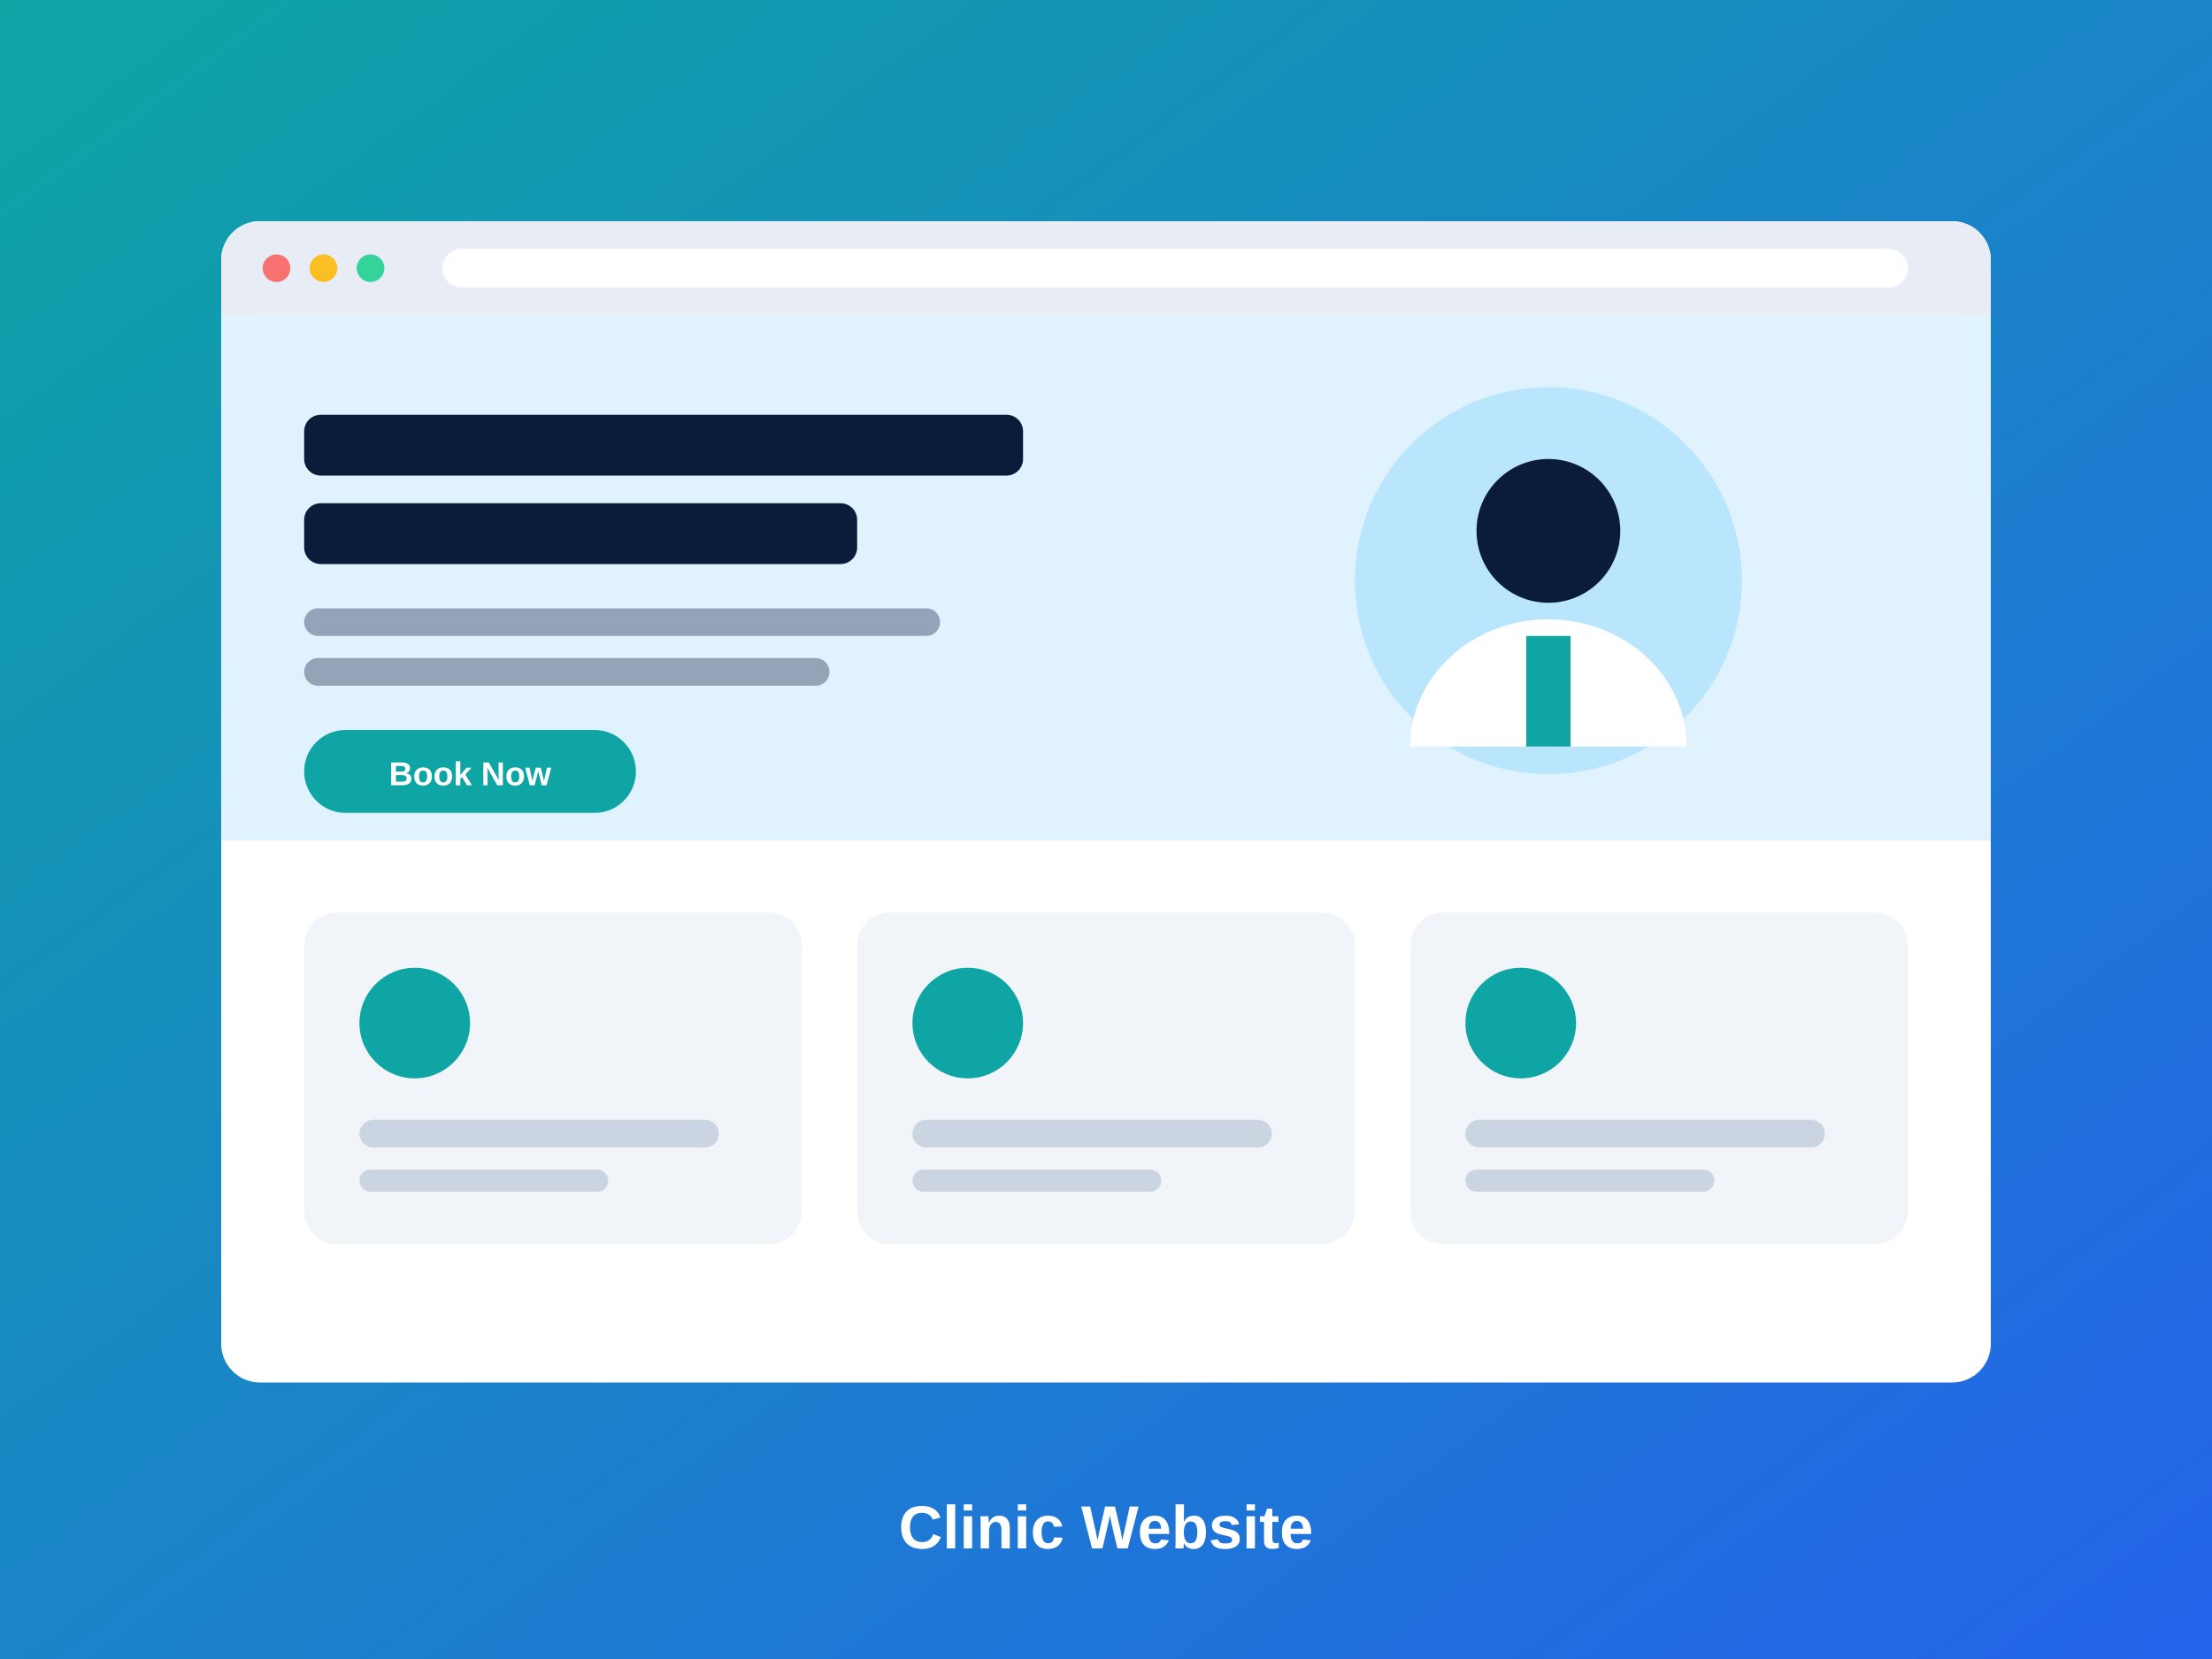
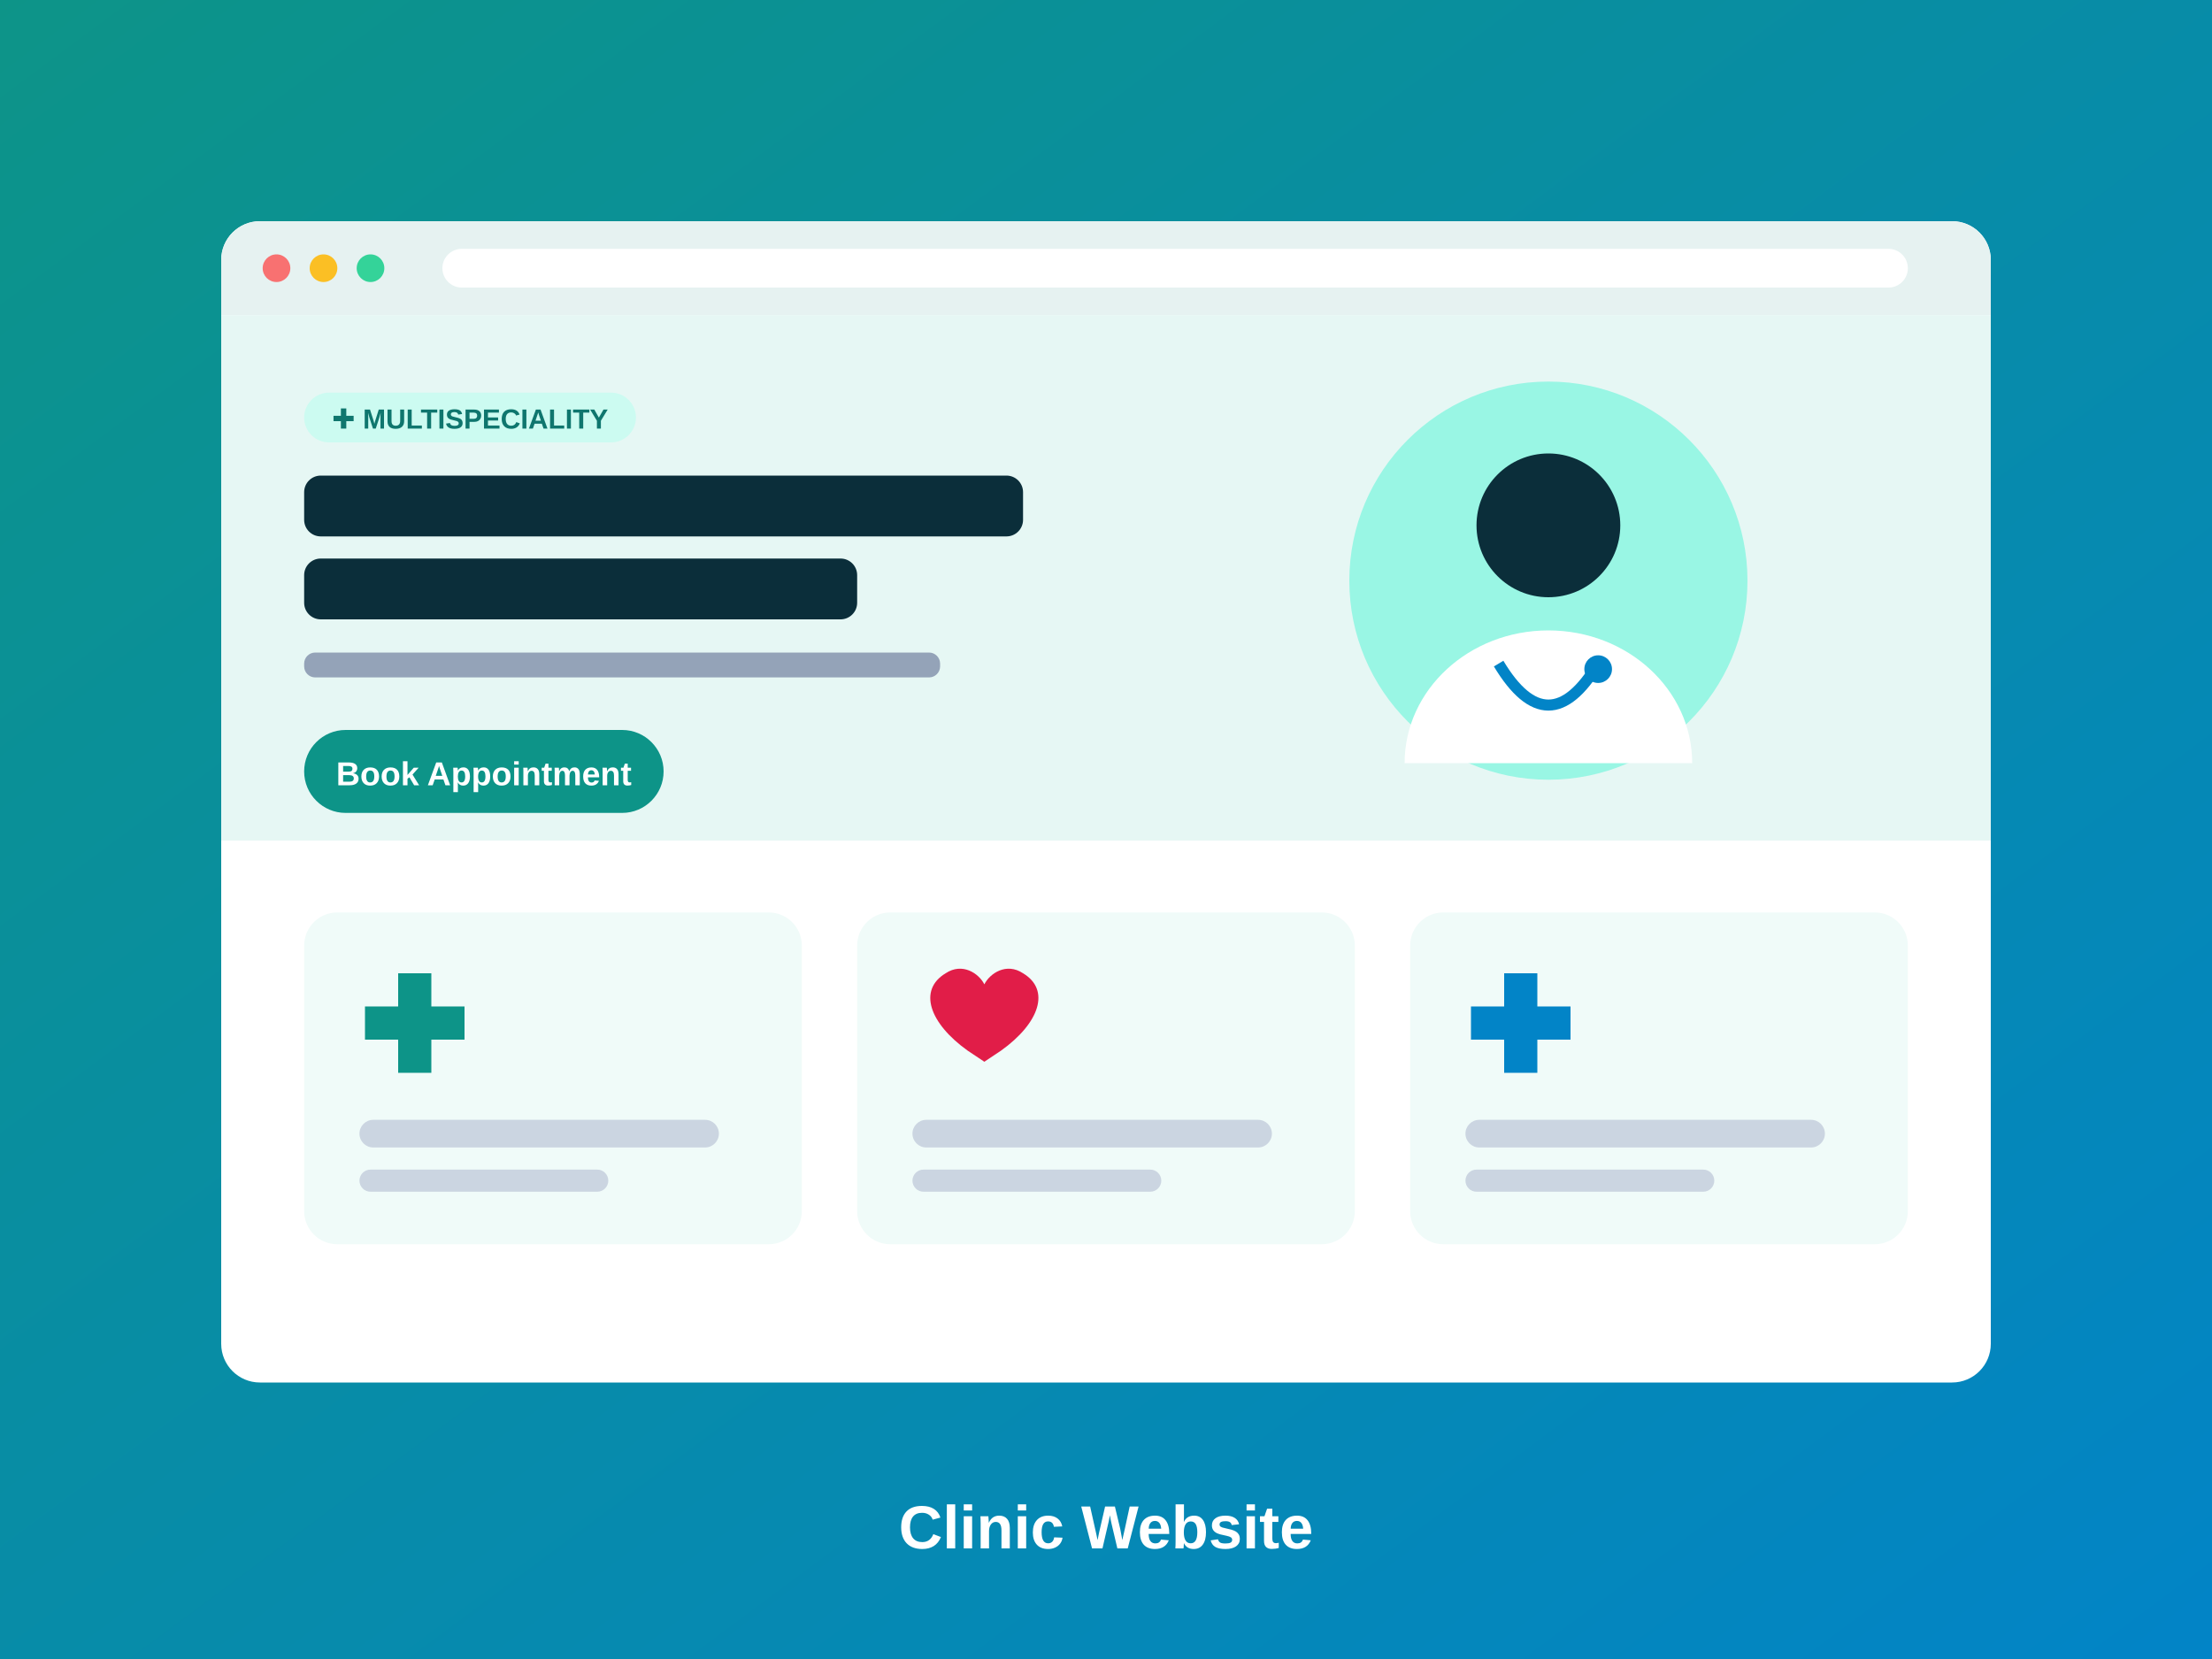
<svg xmlns="http://www.w3.org/2000/svg" viewBox="0 0 800 600" font-family="Plus Jakarta Sans,Hind Siliguri,Arial,sans-serif">
  <defs>
    <linearGradient id="bg" x1="0" y1="0" x2="1" y2="1">
-       <stop offset="0" stop-color="#0ea5a4" />
-       <stop offset="1" stop-color="#2563eb" />
+       <stop offset="0" stop-color="#0d9488" />
+       <stop offset="1" stop-color="#0284c7" />
+     </linearGradient>
+     <linearGradient id="lg" x1="0" y1="0" x2="1" y2="1">
+       <stop offset="0" stop-color="#0d9488" />
+       <stop offset="1" stop-color="#0284c7" />
    </linearGradient>
  </defs>
  <rect width="800" height="600" fill="url(#bg)" />
  <g transform="translate(80,80)">
    <rect width="640" height="420" rx="14" fill="#fff" />
-     <rect width="640" height="34" rx="14" fill="#e8edf5" />
-     <rect y="20" width="640" height="14" fill="#e8edf5" />
+     <rect width="640" height="34" rx="14" fill="#e6f2f1" />
+     <rect y="20" width="640" height="14" fill="#e6f2f1" />
    <circle cx="20" cy="17" r="5" fill="#f87171" />
    <circle cx="37" cy="17" r="5" fill="#fbbf24" />
    <circle cx="54" cy="17" r="5" fill="#34d399" />
    <rect x="80" y="10" width="530" height="14" rx="7" fill="#fff" />
-     <rect y="34" width="640" height="190" fill="#e0f2fe" />
-     <rect x="30" y="70" width="260" height="22" rx="6" fill="#0b1b3a" />
-     <rect x="30" y="102" width="200" height="22" rx="6" fill="#0b1b3a" />
-     <rect x="30" y="140" width="230" height="10" rx="5" fill="#94a3b8" />
-     <rect x="30" y="158" width="190" height="10" rx="5" fill="#94a3b8" />
-     <rect x="30" y="184" width="120" height="30" rx="15" fill="#0ea5a4" />
-     <text x="90" y="204" font-size="12" fill="#fff" text-anchor="middle" font-weight="700">Book Now</text>
-     <circle cx="480" cy="130" r="70" fill="#bae6fd" />
-     <circle cx="480" cy="112" r="26" fill="#0b1b3a" />
-     <path d="M430 190a50 46 0 0 1 100 0z" fill="#fff" />
-     <path d="M472 150h16v40h-16z" fill="#0ea5a4" />
-     <g fill="#f1f5f9">
+     <rect y="34" width="640" height="190" fill="#e6f7f4" />
+     <rect x="30" y="62" width="120" height="18" rx="9" fill="#ccfbf1" />
+     <text x="90" y="75" font-size="10" fill="#0f766e" text-anchor="middle" font-weight="700">✚ MULTISPECIALITY</text>
+     <rect x="30" y="92" width="260" height="22" rx="6" fill="#0b2e3a" />
+     <rect x="30" y="122" width="200" height="22" rx="6" fill="#0b2e3a" />
+     <rect x="30" y="156" width="230" height="9" rx="4" fill="#94a3b8" />
+     <rect x="30" y="184" width="130" height="30" rx="15" fill="#0d9488" />
+     <text x="95" y="204" font-size="12" fill="#fff" text-anchor="middle" font-weight="700">Book Appointment</text>
+     <circle cx="480" cy="130" r="72" fill="#99f6e4" />
+     <circle cx="480" cy="110" r="26" fill="#0b2e3a" />
+     <path d="M428 196a52 48 0 0 1 104 0z" fill="#fff" />
+     <path d="M462 160q18 30 36 0" stroke="#0284c7" stroke-width="4" fill="none" />
+     <circle cx="498" cy="162" r="5" fill="#0284c7" />
+     <g fill="#f0fbf9">
      <rect x="30" y="250" width="180" height="120" rx="12" />
      <rect x="230" y="250" width="180" height="120" rx="12" />
      <rect x="430" y="250" width="180" height="120" rx="12" />
    </g>
-     <g fill="#0ea5a4">
-       <circle cx="70" cy="290" r="20" />
-       <circle cx="270" cy="290" r="20" />
-       <circle cx="470" cy="290" r="20" />
-     </g>
+     <path transform="translate(70,290) scale(1)" d="M-6-18h12v12h12v12h-12v12h-12v-12h-12v-12h12z" fill="#0d9488" />
+     <path d="M270 300c-14-10-18-22-8-28 6-4 12 0 14 4 2-4 8-8 14-4 10 6 6 18-8 28l-6 4z" fill="#e11d48" />
+     <path transform="translate(470,290) scale(1)" d="M-6-18h12v12h12v12h-12v12h-12v-12h-12v-12h12z" fill="#0284c7" />
    <g fill="#cbd5e1">
      <rect x="50" y="325" width="130" height="10" rx="5" />
      <rect x="250" y="325" width="130" height="10" rx="5" />
      <rect x="450" y="325" width="130" height="10" rx="5" />
      <rect x="50" y="343" width="90" height="8" rx="4" />
      <rect x="250" y="343" width="90" height="8" rx="4" />
      <rect x="450" y="343" width="90" height="8" rx="4" />
    </g>
  </g>
  <text x="400" y="560" font-size="22" fill="#fff" text-anchor="middle" font-weight="700">Clinic Website</text>
</svg>
